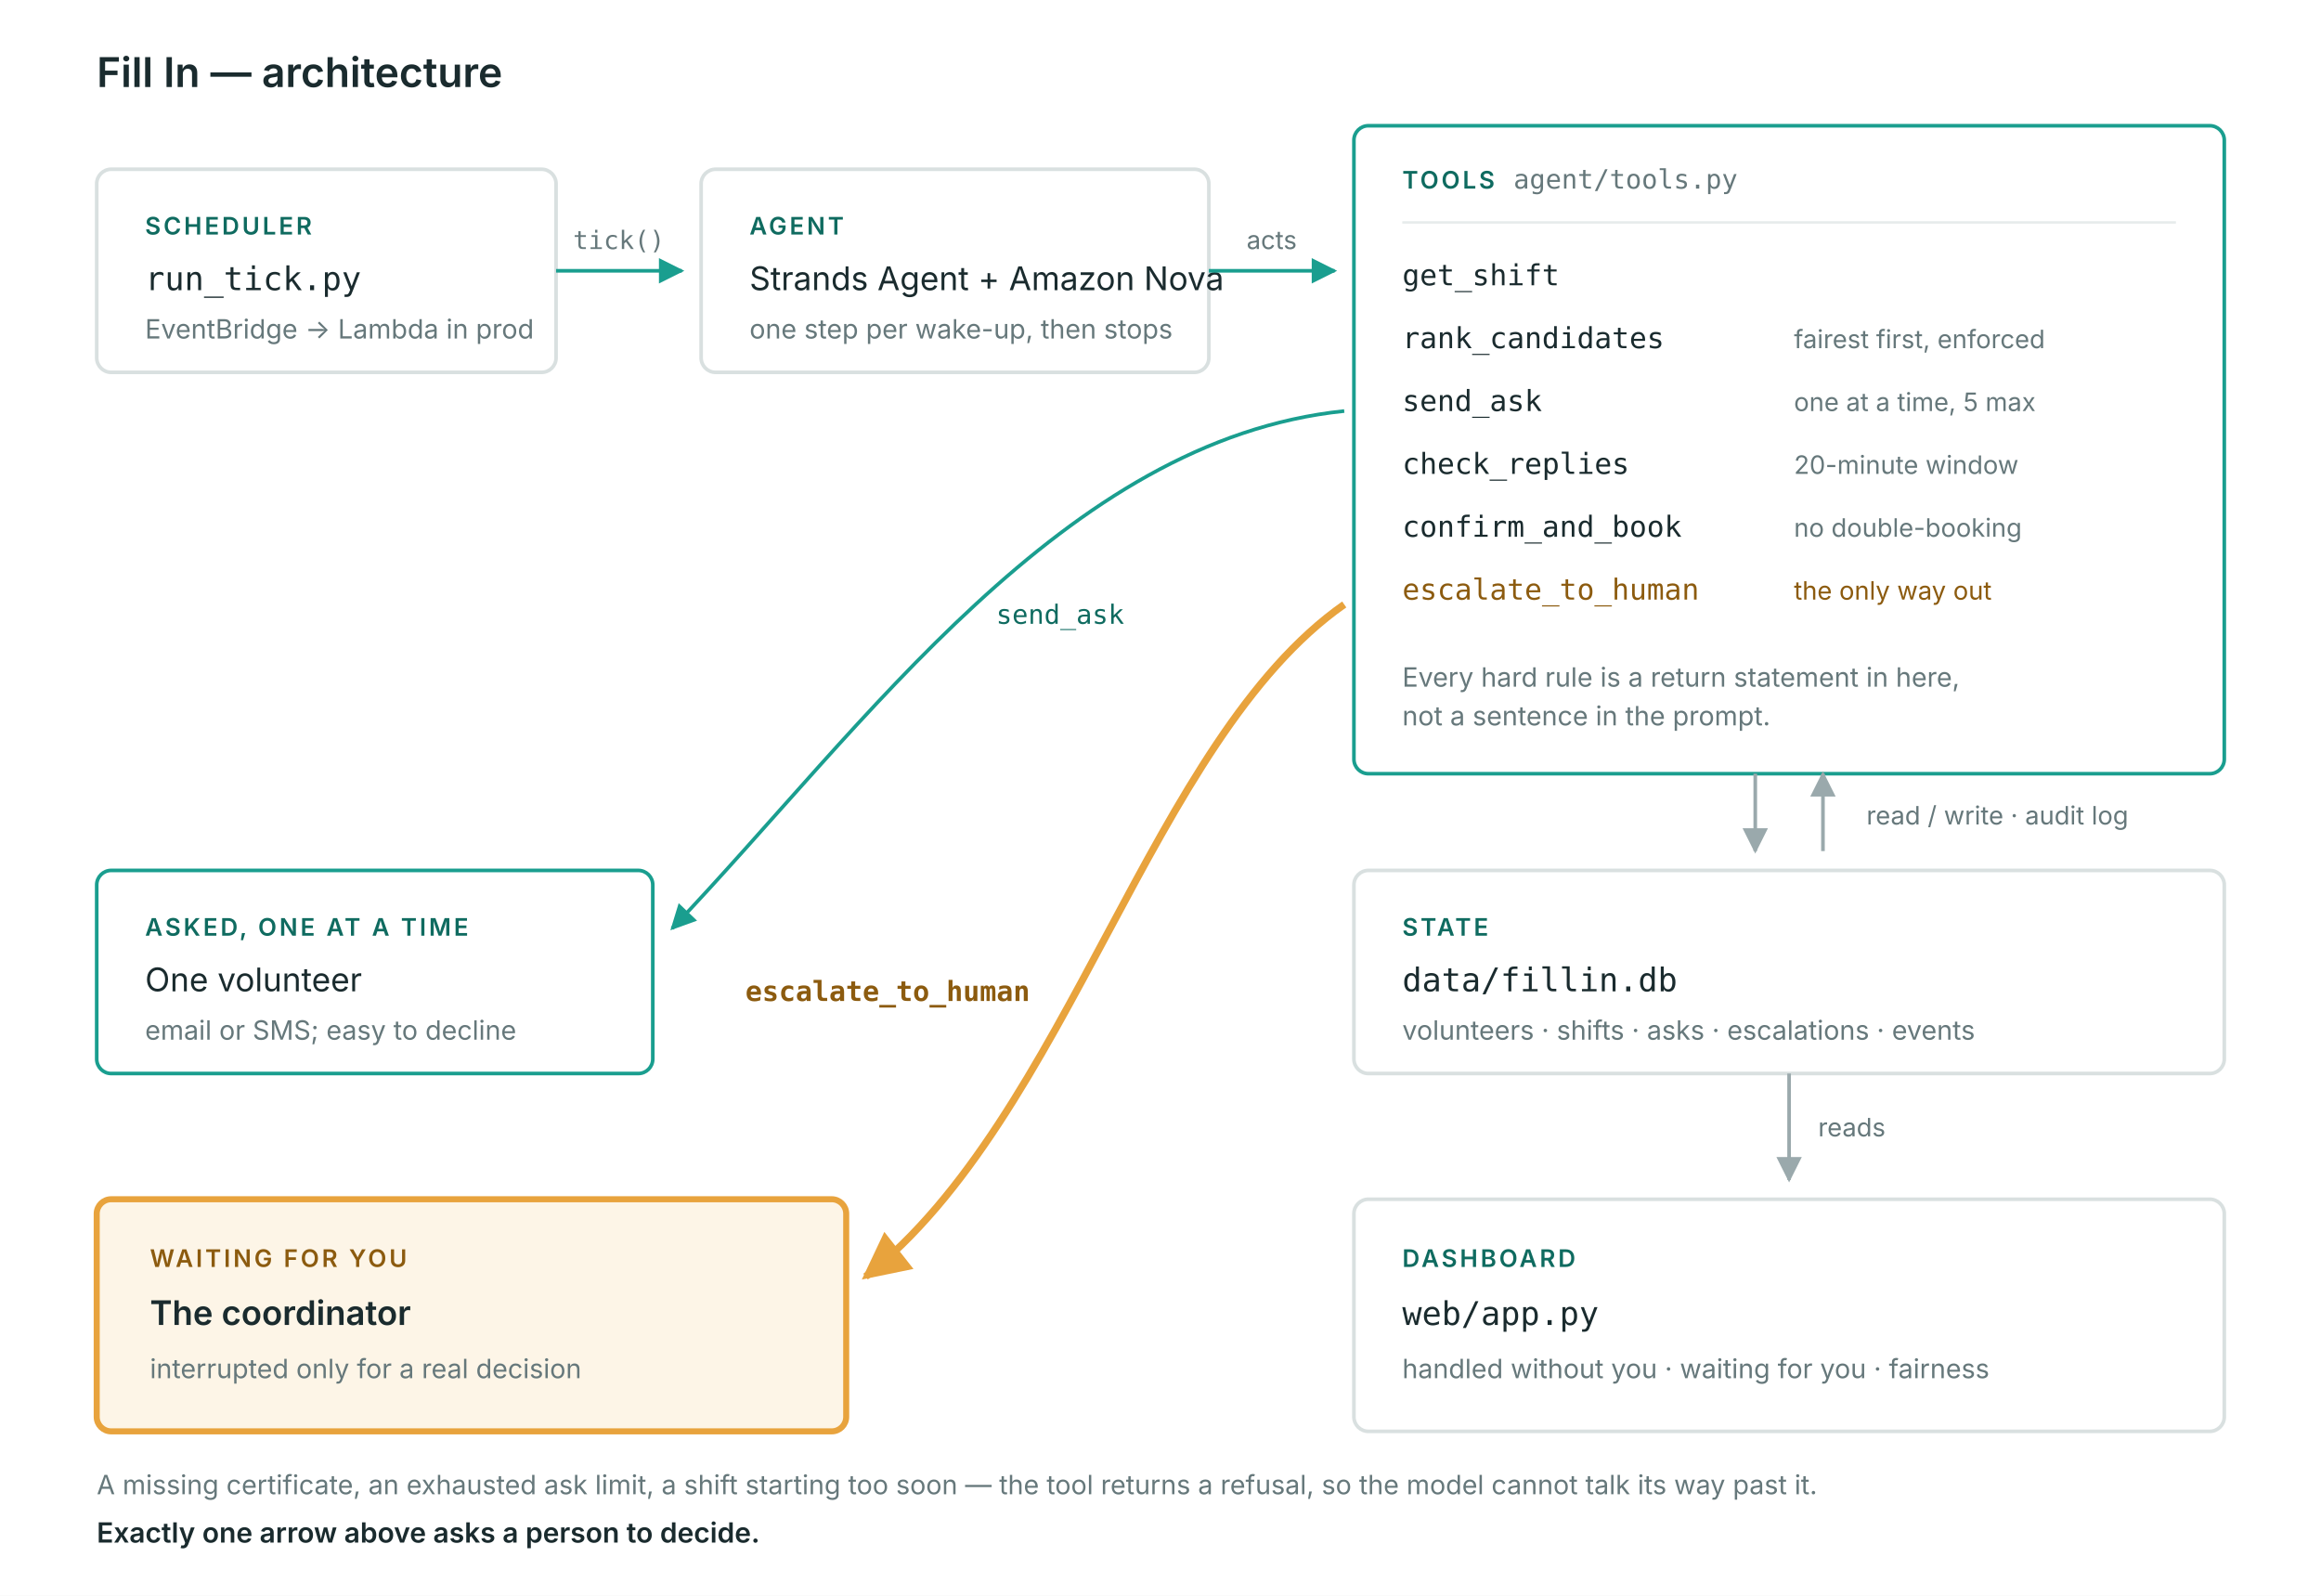
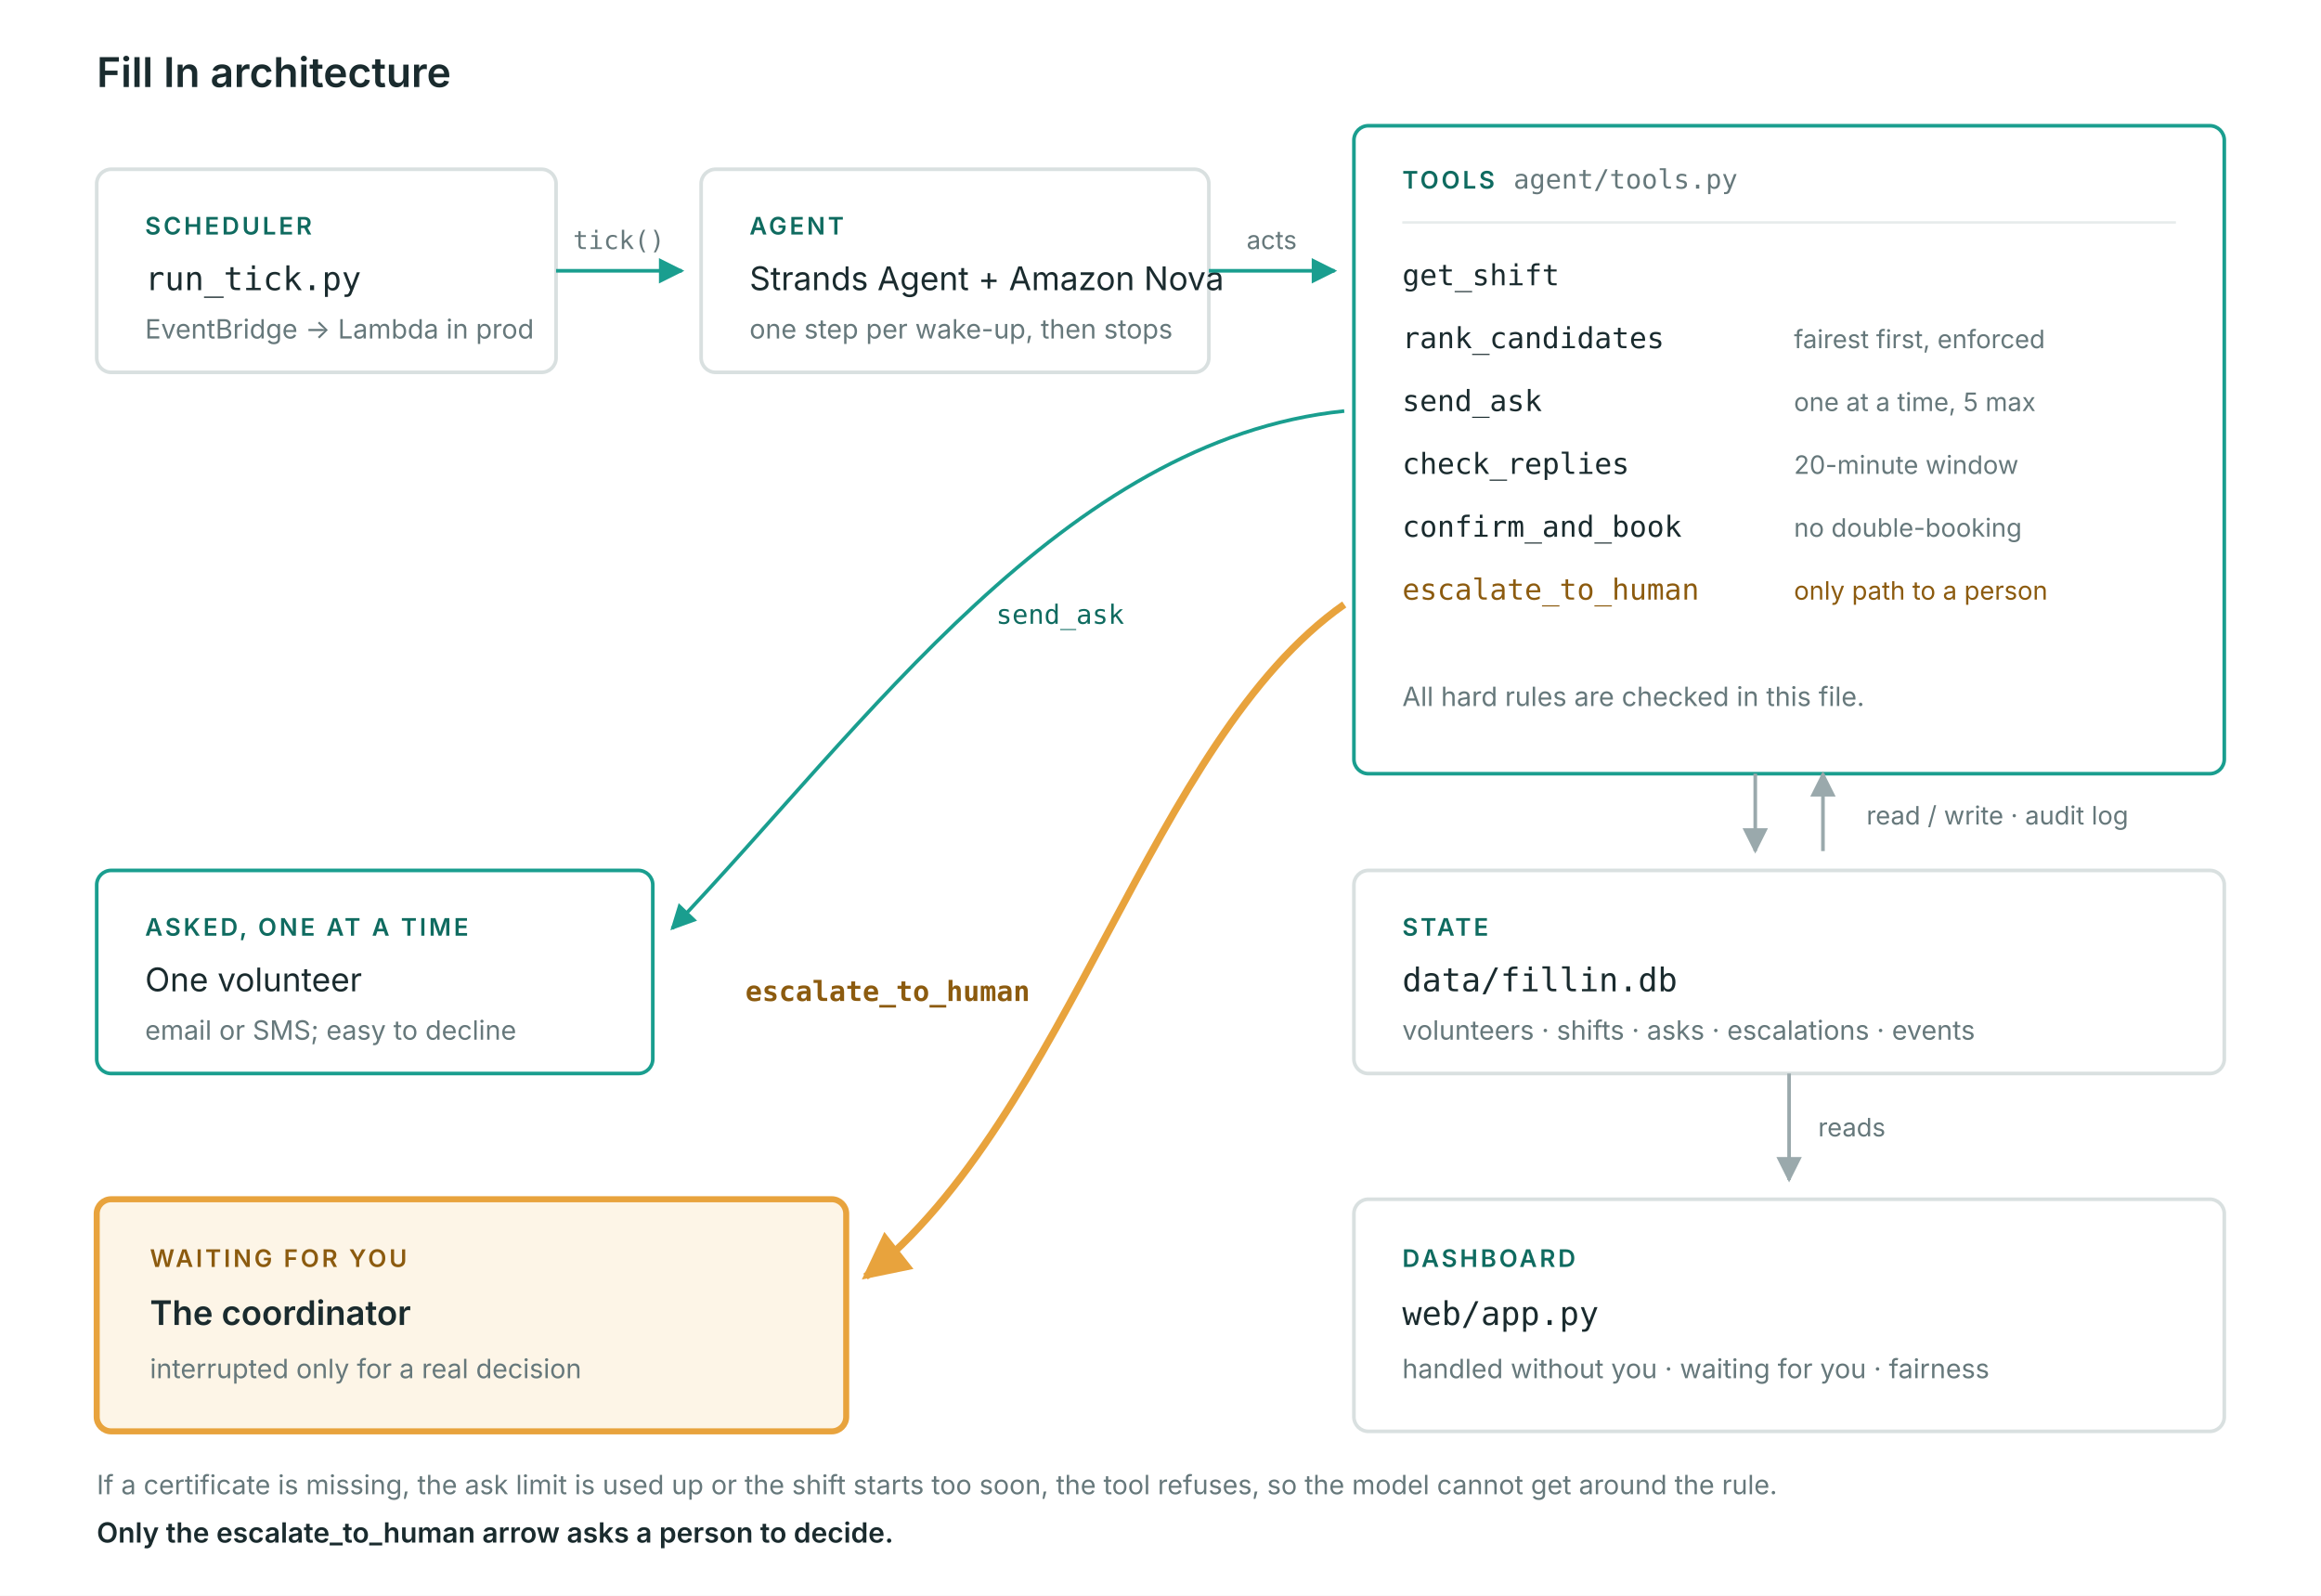
<svg xmlns="http://www.w3.org/2000/svg" viewBox="0 0 960 660" width="960" height="660" font-family="Inter, -apple-system, BlinkMacSystemFont, 'Segoe UI', Roboto, Helvetica, Arial, sans-serif" role="img" aria-labelledby="title desc">
  <defs>
    <marker id="head-teal" viewBox="0 0 10 10" refX="9" refY="5" markerWidth="7" markerHeight="7" orient="auto">
      <path d="M0,0 L10,5 L0,10 z" fill="#1A9E8F" />
    </marker>
    <marker id="head-amber" viewBox="0 0 10 10" refX="9" refY="5" markerWidth="6.5" markerHeight="6.5" orient="auto">
      <path d="M0,0 L10,5 L0,10 z" fill="#E8A33D" />
    </marker>
    <marker id="head-grey" viewBox="0 0 10 10" refX="9" refY="5" markerWidth="7" markerHeight="7" orient="auto">
      <path d="M0,0 L10,5 L0,10 z" fill="#9AA9AC" />
    </marker>
  </defs>
  <rect width="960" height="660" fill="#FFFFFF" />
-   <text x="40" y="36" font-size="17" font-weight="600" fill="#1A2B2E">Fill In — architecture</text>
+   <text x="40" y="36" font-size="17" font-weight="600" fill="#1A2B2E">Fill In architecture</text>
  <rect x="40" y="70" width="190" height="84" rx="6" fill="#FFFFFF" stroke="#D9E0E0" stroke-width="1.5" />
  <text x="60" y="97" font-size="10" font-weight="600" letter-spacing="1.1" fill="#0F6B60">SCHEDULER</text>
  <text x="60" y="120" font-size="13.5" fill="#1A2B2E" font-family="ui-monospace, SFMono-Regular, Consolas, monospace">run_tick.py</text>
  <text x="60" y="140" font-size="11" fill="#66787B">EventBridge → Lambda in prod</text>
  <rect x="290" y="70" width="210" height="84" rx="6" fill="#FFFFFF" stroke="#D9E0E0" stroke-width="1.5" />
  <text x="310" y="97" font-size="10" font-weight="600" letter-spacing="1.1" fill="#0F6B60">AGENT</text>
  <text x="310" y="120" font-size="13.5" fill="#1A2B2E">Strands Agent + Amazon Nova</text>
  <text x="310" y="140" font-size="11" fill="#66787B">one step per wake-up, then stops</text>
  <rect x="560" y="52" width="360" height="268" rx="6" fill="#FFFFFF" stroke="#1A9E8F" stroke-width="1.5" />
  <text x="580" y="78" font-size="10" font-weight="600" letter-spacing="1.1" fill="#0F6B60">TOOLS</text>
  <text x="626" y="78" font-size="11" fill="#66787B" font-family="ui-monospace, SFMono-Regular, Consolas, monospace">agent/tools.py</text>
  <line x1="580" y1="92" x2="900" y2="92" stroke="#E6EBEB" stroke-width="1" />
  <g font-size="12" fill="#1A2B2E" font-family="ui-monospace, SFMono-Regular, Consolas, monospace">
    <text x="580" y="118">get_shift</text>
    <text x="580" y="144">rank_candidates</text>
    <text x="580" y="170">send_ask</text>
    <text x="580" y="196">check_replies</text>
    <text x="580" y="222">confirm_and_book</text>
    <text x="580" y="248" fill="#8C5B0F">escalate_to_human</text>
  </g>
  <g font-size="10.5" fill="#66787B">
    <text x="742" y="144">fairest first, enforced</text>
    <text x="742" y="170">one at a time, 5 max</text>
    <text x="742" y="196">20-minute window</text>
    <text x="742" y="222">no double-booking</text>
-     <text x="742" y="248" fill="#8C5B0F">the only way out</text>
+     <text x="742" y="248" fill="#8C5B0F">only path to a person</text>
  </g>
-   <text x="580" y="284" font-size="11" fill="#66787B">Every hard rule is a return statement in here,</text>
-   <text x="580" y="300" font-size="11" fill="#66787B">not a sentence in the prompt.</text>
+   <text x="580" y="292" font-size="11" fill="#66787B">All hard rules are checked in this file.</text>
  <rect x="560" y="360" width="360" height="84" rx="6" fill="#FFFFFF" stroke="#D9E0E0" stroke-width="1.5" />
  <text x="580" y="387" font-size="10" font-weight="600" letter-spacing="1.1" fill="#0F6B60">STATE</text>
  <text x="580" y="410" font-size="13.5" fill="#1A2B2E" font-family="ui-monospace, SFMono-Regular, Consolas, monospace">data/fillin.db</text>
  <text x="580" y="430" font-size="11" fill="#66787B">volunteers · shifts · asks · escalations · events</text>
  <rect x="40" y="360" width="230" height="84" rx="6" fill="#FFFFFF" stroke="#1A9E8F" stroke-width="1.5" />
  <text x="60" y="387" font-size="10" font-weight="600" letter-spacing="1.1" fill="#0F6B60">ASKED, ONE AT A TIME</text>
  <text x="60" y="410" font-size="13.5" fill="#1A2B2E">One volunteer</text>
  <text x="60" y="430" font-size="11" fill="#66787B">email or SMS; easy to decline</text>
  <rect x="40" y="496" width="310" height="96" rx="6" fill="#FDF5E7" stroke="#E8A33D" stroke-width="2.5" />
  <text x="62" y="524" font-size="10" font-weight="600" letter-spacing="1.1" fill="#8C5B0F">WAITING FOR YOU</text>
  <text x="62" y="548" font-size="14" font-weight="600" fill="#1A2B2E">The coordinator</text>
  <text x="62" y="570" font-size="11" fill="#66787B">interrupted only for a real decision</text>
  <rect x="560" y="496" width="360" height="96" rx="6" fill="#FFFFFF" stroke="#D9E0E0" stroke-width="1.5" />
  <text x="580" y="524" font-size="10" font-weight="600" letter-spacing="1.1" fill="#0F6B60">DASHBOARD</text>
  <text x="580" y="548" font-size="13.5" fill="#1A2B2E" font-family="ui-monospace, SFMono-Regular, Consolas, monospace">web/app.py</text>
  <text x="580" y="570" font-size="11" fill="#66787B">handled without you · waiting for you · fairness</text>
  <line x1="740" y1="444" x2="740" y2="488" stroke="#9AA9AC" stroke-width="1.5" marker-end="url(#head-grey)" />
  <text x="752" y="470" font-size="10.5" fill="#66787B">reads</text>
  <line x1="230" y1="112" x2="282" y2="112" stroke="#1A9E8F" stroke-width="1.5" marker-end="url(#head-teal)" />
  <text x="256" y="103" font-size="10.5" fill="#66787B" text-anchor="middle" font-family="ui-monospace, SFMono-Regular, Consolas, monospace">tick()</text>
  <line x1="500" y1="112" x2="552" y2="112" stroke="#1A9E8F" stroke-width="1.5" marker-end="url(#head-teal)" />
  <text x="526" y="103" font-size="10.5" fill="#66787B" text-anchor="middle">acts</text>
  <line x1="726" y1="320" x2="726" y2="352" stroke="#9AA9AC" stroke-width="1.5" marker-end="url(#head-grey)" />
  <line x1="754" y1="352" x2="754" y2="320" stroke="#9AA9AC" stroke-width="1.5" marker-end="url(#head-grey)" />
  <text x="772" y="341" font-size="10.5" fill="#66787B">read / write · audit log</text>
  <path d="M 556 170 C 440 182, 358 300, 278 384" fill="none" stroke="#1A9E8F" stroke-width="1.5" marker-end="url(#head-teal)" />
  <text x="412" y="258" font-size="11" fill="#0F6B60" text-anchor="start" font-family="ui-monospace, SFMono-Regular, Consolas, monospace">send_ask</text>
  <path d="M 556 250 C 476 306, 442 462, 358 528" fill="none" stroke="#E8A33D" stroke-width="3" marker-end="url(#head-amber)" />
  <text x="426" y="414" text-anchor="end" font-size="11.5" font-weight="600" fill="#8C5B0F" font-family="ui-monospace, SFMono-Regular, Consolas, monospace">escalate_to_human</text>
-   <text x="40" y="618" font-size="11" fill="#66787B">A missing certificate, an exhausted ask limit, a shift starting too soon — the tool returns a refusal, so the model cannot talk its way past it.</text>
-   <text x="40" y="638" font-size="11.5" font-weight="600" fill="#1A2B2E">Exactly one arrow above asks a person to decide.</text>
+   <text x="40" y="618" font-size="11" fill="#66787B">If a certificate is missing, the ask limit is used up or the shift starts too soon, the tool refuses, so the model cannot get around the rule.</text>
+   <text x="40" y="638" font-size="11.5" font-weight="600" fill="#1A2B2E">Only the escalate_to_human arrow asks a person to decide.</text>
</svg>
